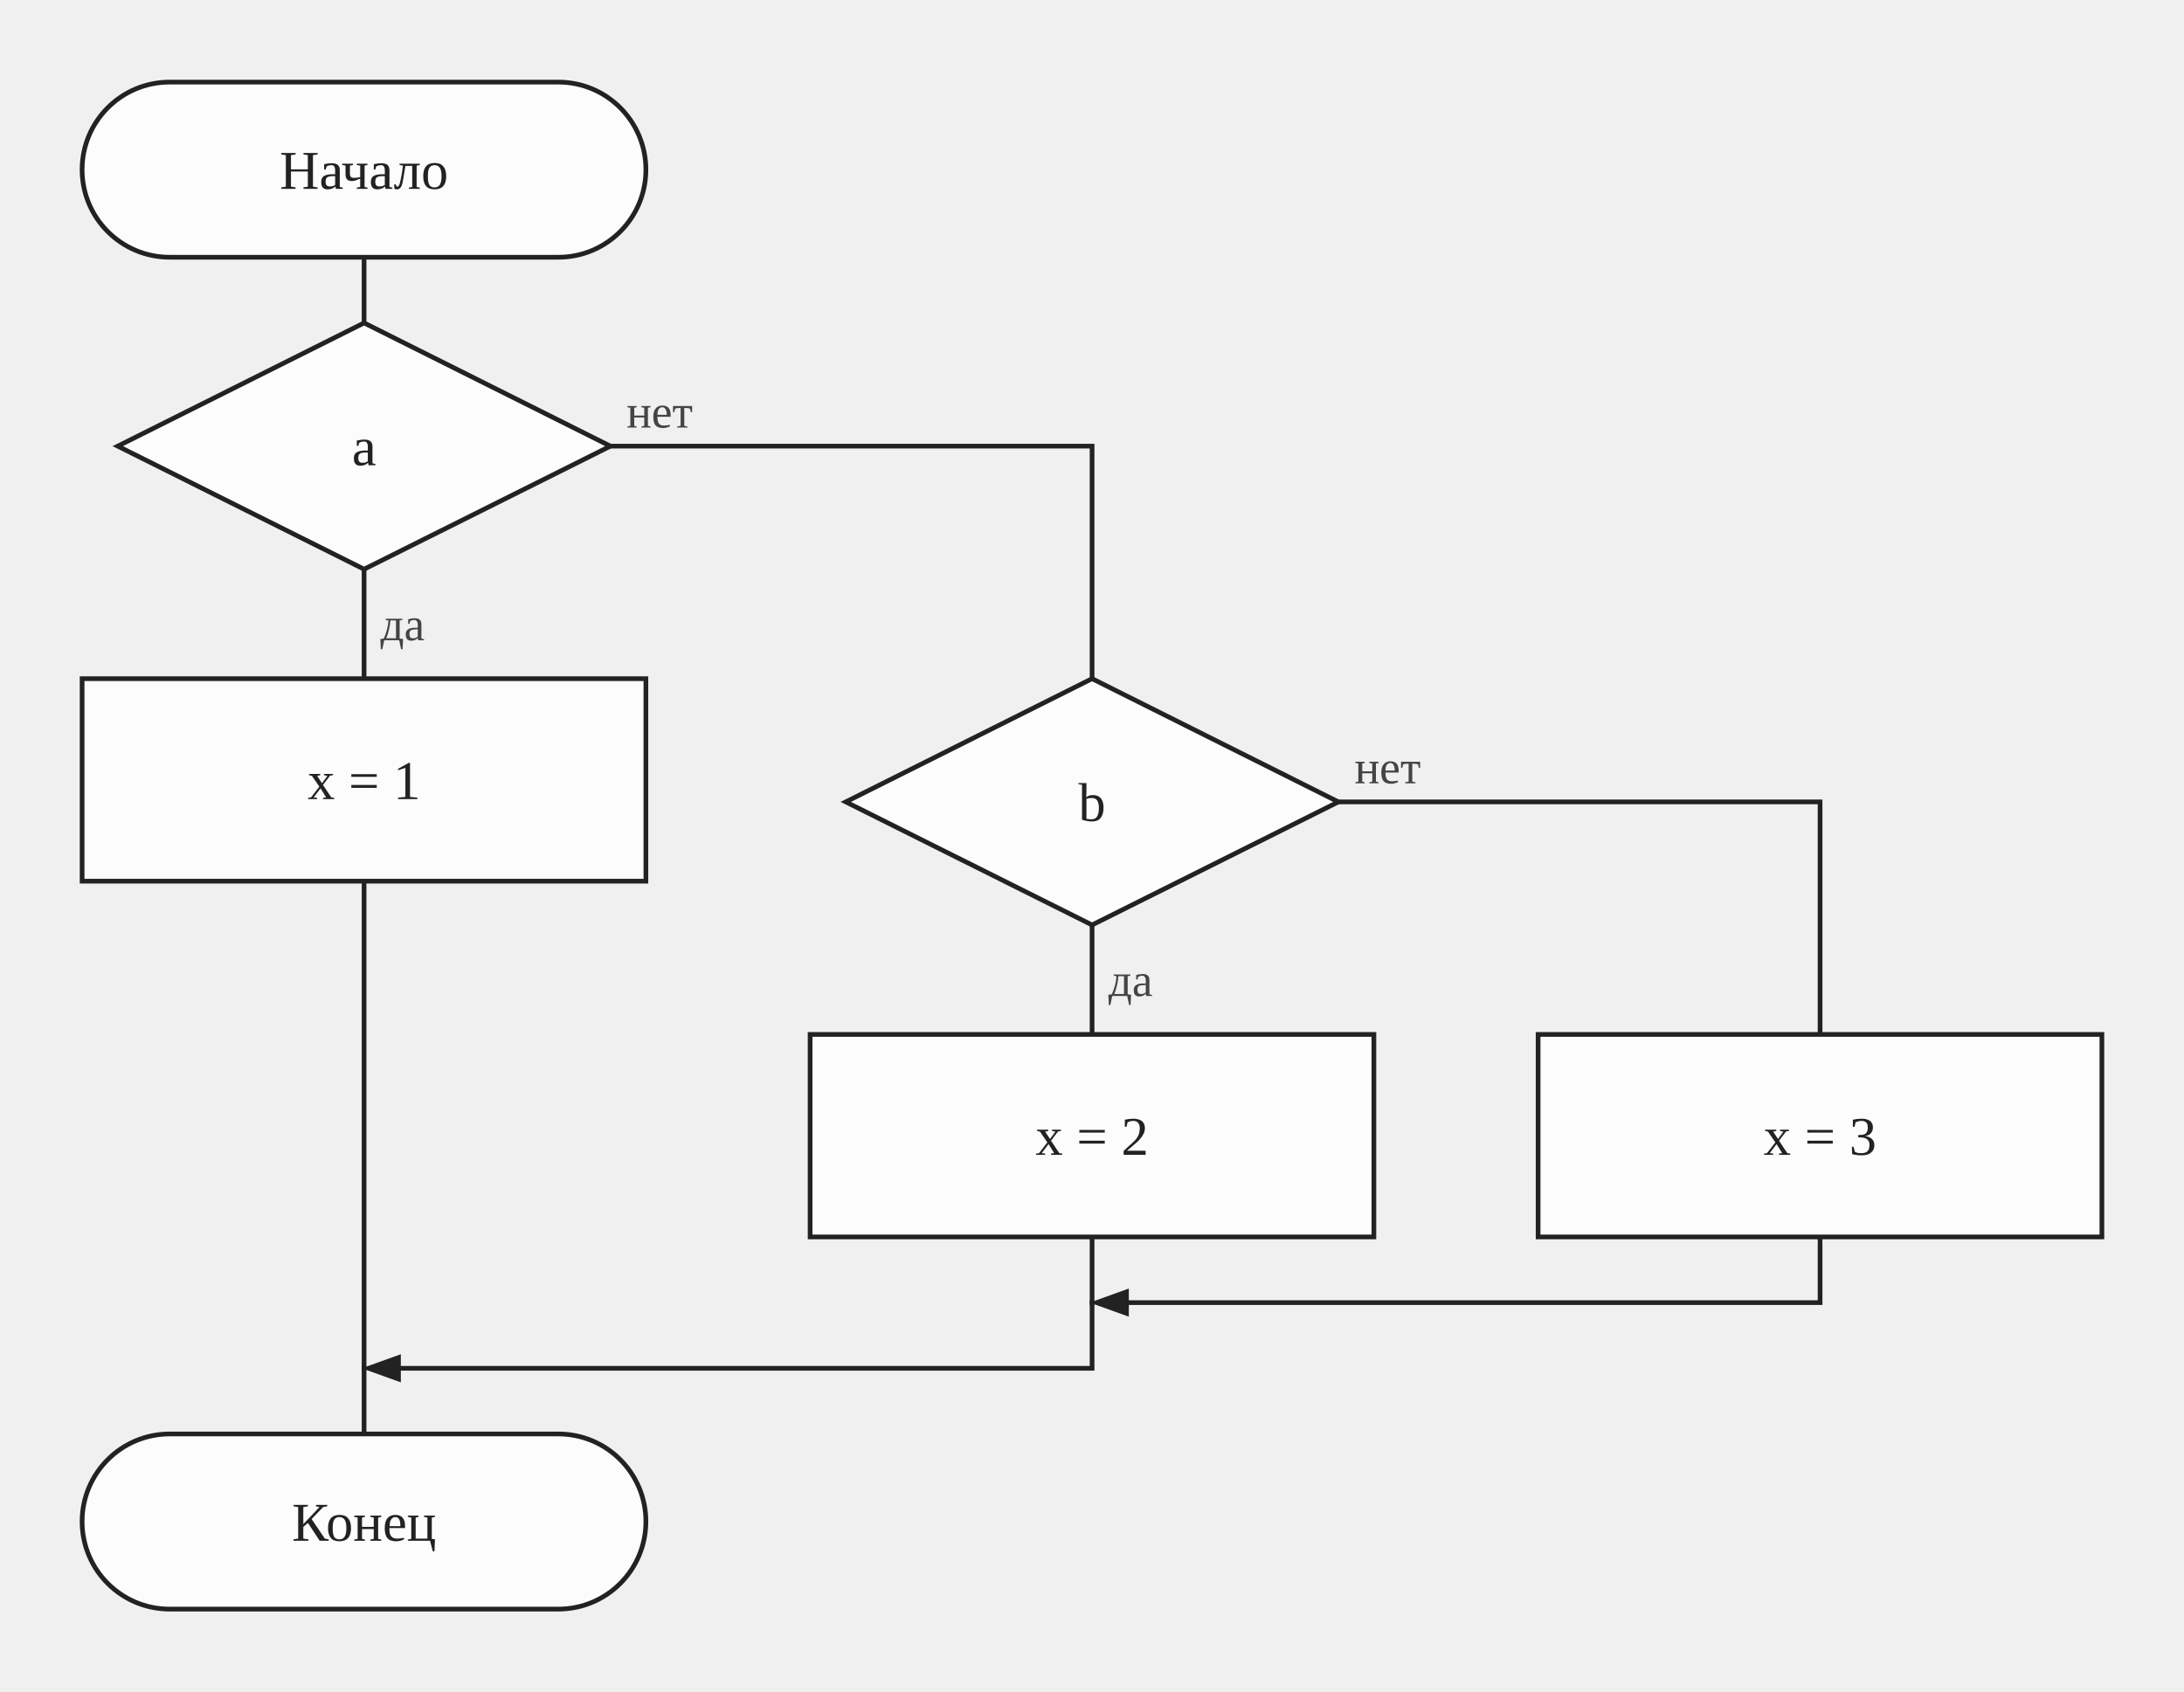
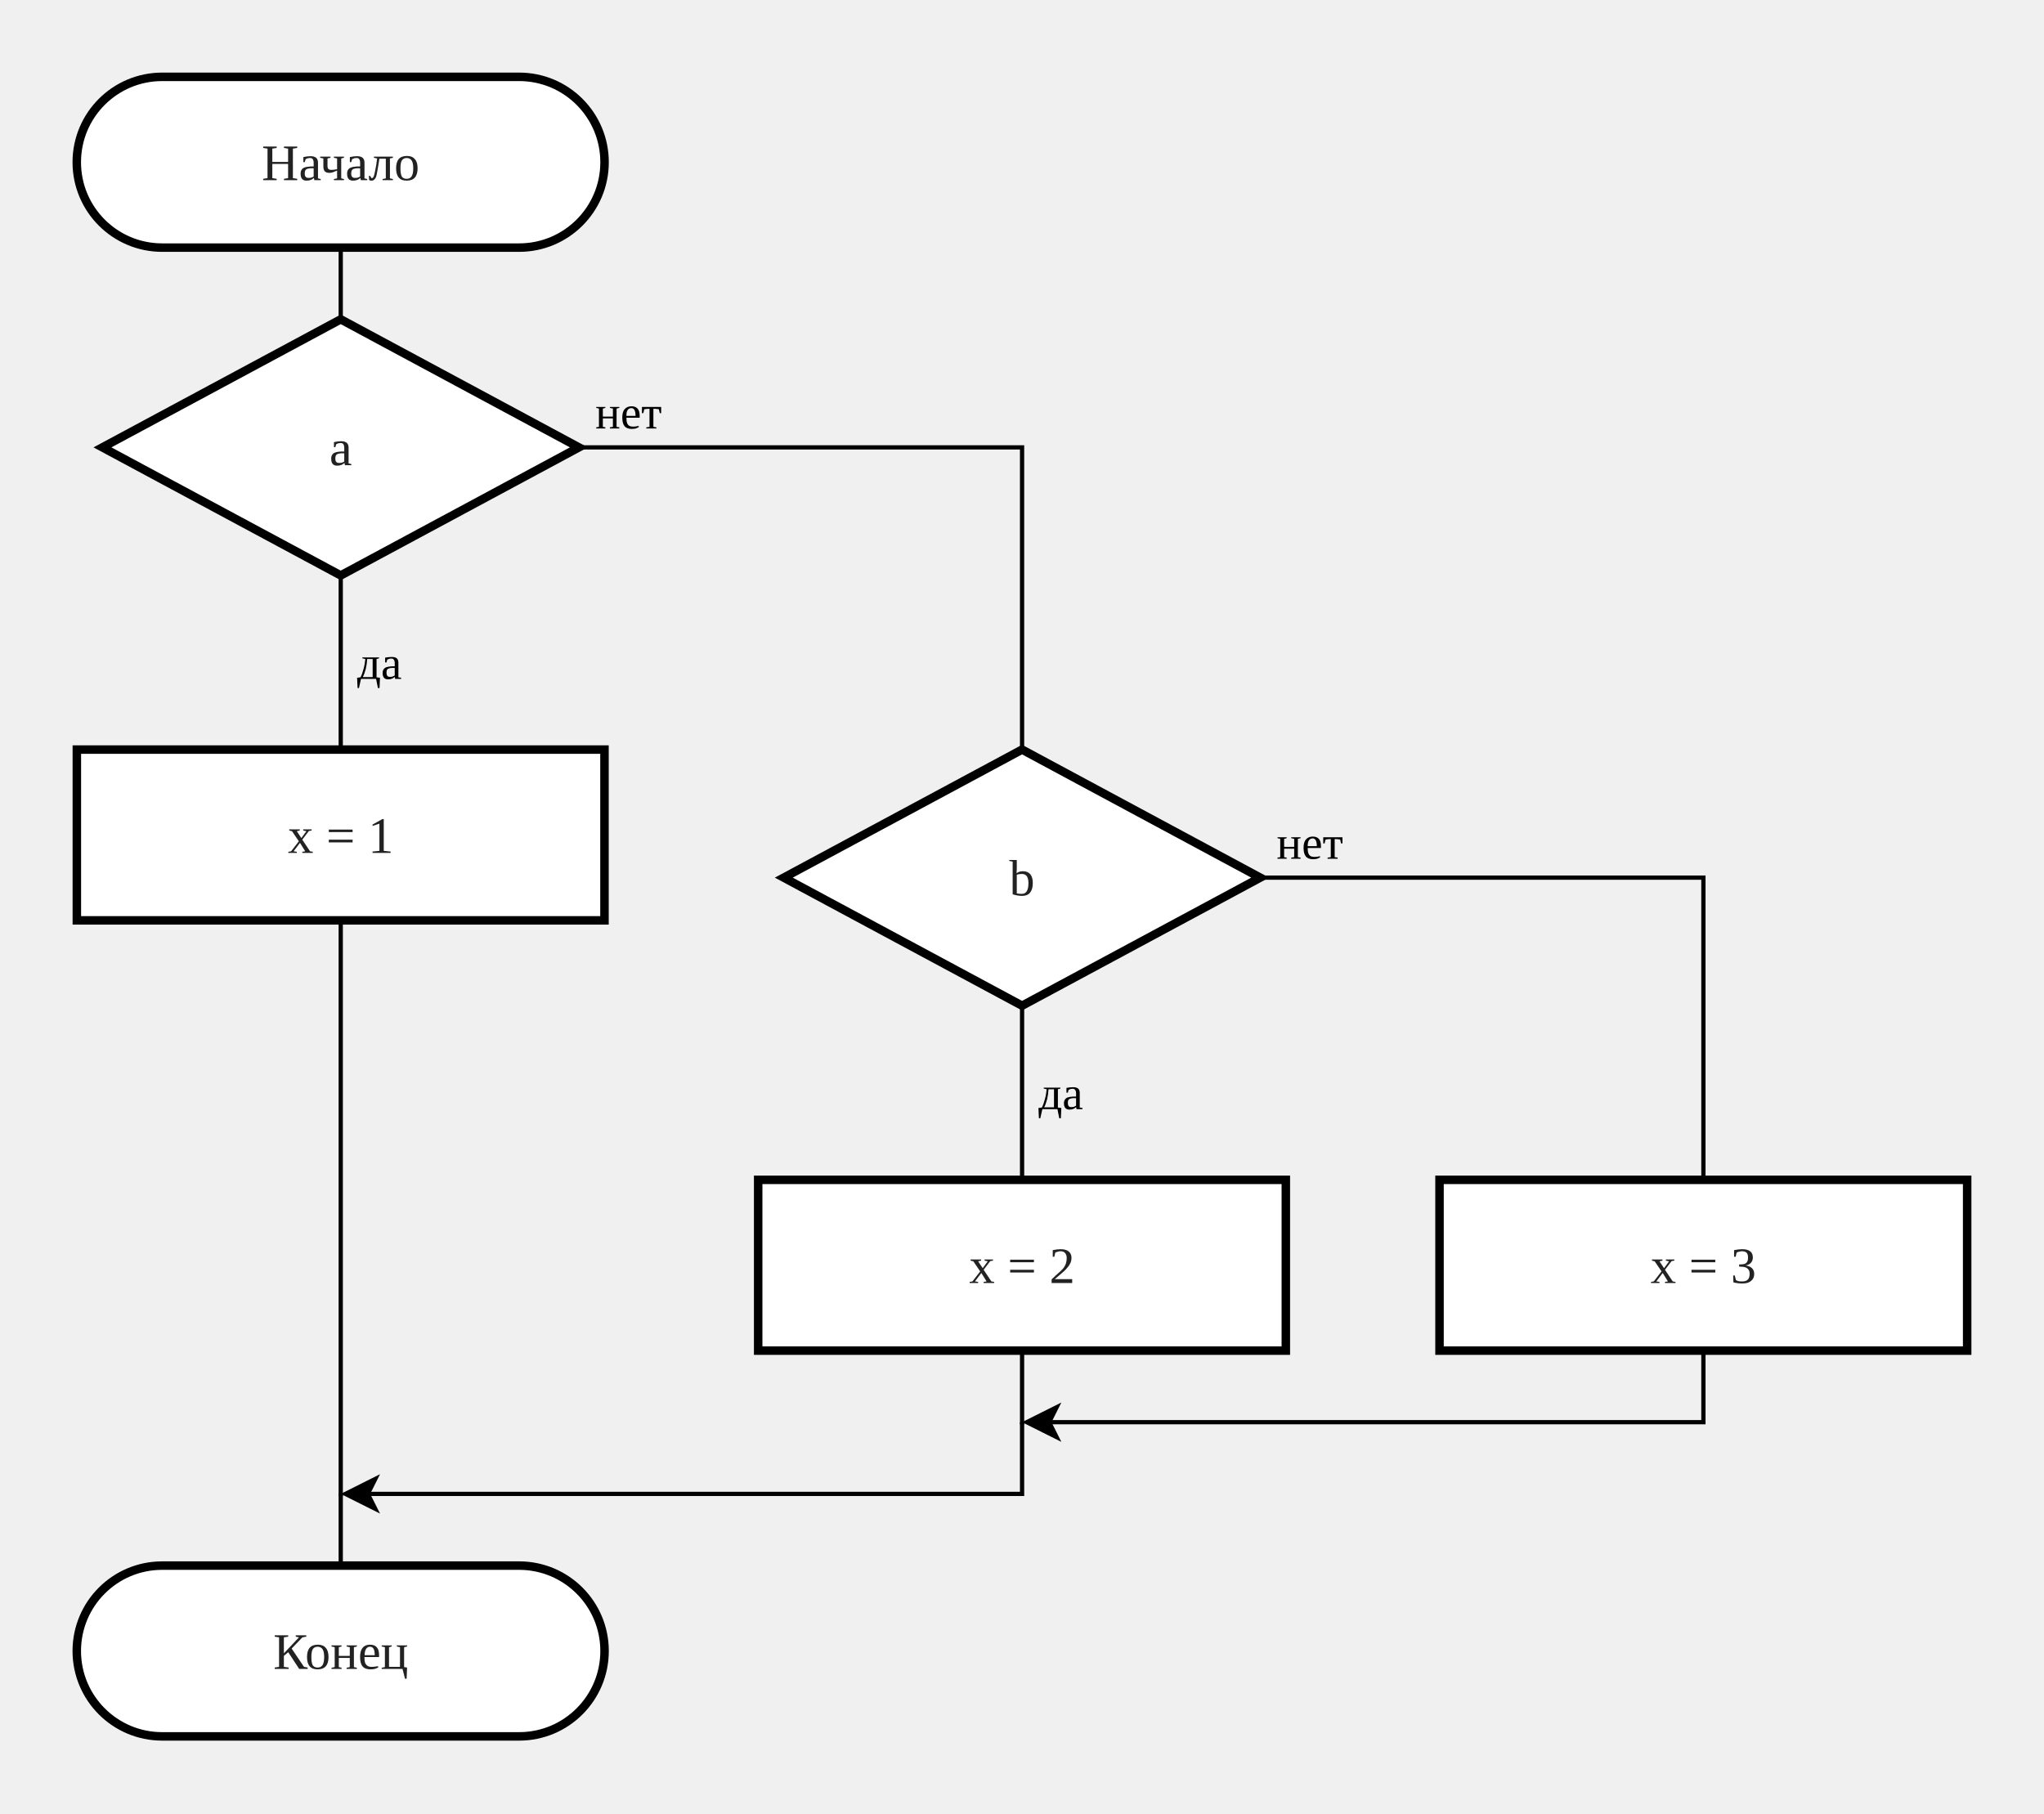
- <svg xmlns="http://www.w3.org/2000/svg" width="139.65mm" height="108.15mm" viewBox="0 0 139.65 108.15">
-   <g fill="none" stroke="#222" stroke-width="0.3" stroke-linecap="square">
-     <path d="M 23.28 16.45 L 23.28 20.65" />
-     <path d="M 23.28 36.4 L 23.28 43.4" />
-     <path d="M 39.03 28.53 L 69.83 28.53 L 69.83 43.4" />
-     <path d="M 69.83 59.15 L 69.83 66.15" />
-     <path d="M 85.58 51.28 L 116.38 51.28 L 116.38 66.15" />
-     <path d="M 69.83 79.1 L 69.83 83.3" />
-     <path d="M 116.38 79.1 L 116.38 83.3 L 72.18 83.3" />
-     <polygon points="69.68,83.3 72.18,82.4 72.18,84.2" fill="#222" stroke="none" />
-     <path d="M 23.28 56.35 L 23.28 87.5" />
-     <path d="M 69.83 83.3 L 69.83 87.5 L 25.63 87.5" />
-     <polygon points="23.13,87.5 25.63,86.6 25.63,88.4" fill="#222" stroke="none" />
-     <path d="M 23.28 87.5 L 23.28 91.7" />
+ <svg xmlns="http://www.w3.org/2000/svg" width="139.65mm" height="123.9mm" viewBox="0 0 139.65 123.9">
+   <g fill="none" stroke="#000" stroke-width="0.29">
+     <path d="M 23.28 16.92 L 23.28 21.82" stroke-linecap="square" />
+     <path d="M 23.28 39.32 L 23.28 51.22" stroke-linecap="square" />
+     <path d="M 39.55 30.57 L 69.83 30.57 L 69.83 51.22" stroke-linecap="square" />
+     <path d="M 69.83 68.72 L 69.83 80.62" stroke-linecap="square" />
+     <path d="M 86.1 59.97 L 116.38 59.97 L 116.38 80.62" stroke-linecap="square" />
+     <path d="M 69.83 92.28 L 69.83 97.18" stroke-linecap="square" />
+     <path d="M 116.38 92.28 L 116.38 97.18 L 71.68 97.18" stroke-linecap="butt" />
+     <polygon points="70.15,97.18 72.19,96.16 71.68,97.18 72.19,98.2" fill="#000" stroke-miterlimit="10" />
+     <path d="M 23.28 62.88 L 23.28 102.08" stroke-linecap="square" />
+     <path d="M 69.83 97.18 L 69.83 102.08 L 25.13 102.08" stroke-linecap="butt" />
+     <polygon points="23.6,102.08 25.64,101.06 25.13,102.08 25.64,103.1" fill="#000" stroke-miterlimit="10" />
+     <path d="M 23.28 102.08 L 23.28 106.98" stroke-linecap="butt" />
  </g>
  <g data-block-id="b1">
-     <g fill="#fcfcfc" stroke="#222" stroke-width="0.3">
-       <path d="M 10.85 5.25 H 35.7 A 5.6 5.6 0 0 1 35.7 16.45 H 10.85 A 5.6 5.6 0 0 1 10.85 5.25 Z" />
+     <g fill="#fff" stroke="#000" stroke-width="0.58">
+       <path d="M 11.08 5.25 H 35.47 A 5.83 5.83 0 0 1 35.47 16.92 H 11.08 A 5.83 5.83 0 0 1 11.08 5.25 Z" />
    </g>
    <g fill="#222" stroke="none" font-family="Tinos, Times New Roman, serif" font-size="3.5">
-       <text x="23.28" y="12.08" text-anchor="middle">Начало</text>
+       <text x="23.28" y="12.31" text-anchor="middle">Начало</text>
    </g>
  </g>
  <g data-block-id="b6">
-     <g fill="#fcfcfc" stroke="#222" stroke-width="0.3">
-       <polygon points="23.28,20.65 39.03,28.53 23.28,36.4 7.53,28.53" />
+     <g fill="#fff" stroke="#000" stroke-width="0.58">
+       <polygon points="23.28,21.82 39.55,30.57 23.28,39.32 7,30.57" />
    </g>
    <g fill="#222" stroke="none" font-family="Tinos, Times New Roman, serif" font-size="3.5">
-       <text x="23.28" y="29.75" text-anchor="middle">a</text>
+       <text x="23.28" y="31.79" text-anchor="middle">a</text>
    </g>
  </g>
  <g data-block-id="b2">
-     <g fill="#fcfcfc" stroke="#222" stroke-width="0.3">
-       <rect x="5.25" y="43.4" width="36.05" height="12.95" />
+     <g fill="#fff" stroke="#000" stroke-width="0.58">
+       <rect x="5.25" y="51.22" width="36.05" height="11.67" />
    </g>
    <g fill="#222" stroke="none" font-family="Tinos, Times New Roman, serif" font-size="3.5">
-       <text x="23.28" y="51.1" text-anchor="middle">x = 1</text>
+       <text x="23.28" y="58.28" text-anchor="middle">x = 1</text>
    </g>
  </g>
  <g data-block-id="b5">
-     <g fill="#fcfcfc" stroke="#222" stroke-width="0.3">
-       <polygon points="69.83,43.4 85.58,51.28 69.83,59.15 54.08,51.28" />
+     <g fill="#fff" stroke="#000" stroke-width="0.58">
+       <polygon points="69.83,51.22 86.1,59.97 69.83,68.72 53.55,59.97" />
    </g>
    <g fill="#222" stroke="none" font-family="Tinos, Times New Roman, serif" font-size="3.5">
-       <text x="69.83" y="52.5" text-anchor="middle">b</text>
+       <text x="69.83" y="61.19" text-anchor="middle">b</text>
    </g>
  </g>
  <g data-block-id="b3">
-     <g fill="#fcfcfc" stroke="#222" stroke-width="0.3">
-       <rect x="51.8" y="66.15" width="36.05" height="12.95" />
+     <g fill="#fff" stroke="#000" stroke-width="0.58">
+       <rect x="51.8" y="80.62" width="36.05" height="11.67" />
    </g>
    <g fill="#222" stroke="none" font-family="Tinos, Times New Roman, serif" font-size="3.5">
-       <text x="69.83" y="73.85" text-anchor="middle">x = 2</text>
+       <text x="69.83" y="87.67" text-anchor="middle">x = 2</text>
    </g>
  </g>
  <g data-block-id="b4">
-     <g fill="#fcfcfc" stroke="#222" stroke-width="0.3">
-       <rect x="98.35" y="66.15" width="36.05" height="12.95" />
+     <g fill="#fff" stroke="#000" stroke-width="0.58">
+       <rect x="98.35" y="80.62" width="36.05" height="11.67" />
    </g>
    <g fill="#222" stroke="none" font-family="Tinos, Times New Roman, serif" font-size="3.5">
-       <text x="116.38" y="73.85" text-anchor="middle">x = 3</text>
+       <text x="116.38" y="87.67" text-anchor="middle">x = 3</text>
    </g>
  </g>
  <g data-block-id="b7">
-     <g fill="#fcfcfc" stroke="#222" stroke-width="0.3">
-       <path d="M 10.85 91.7 H 35.7 A 5.6 5.6 0 0 1 35.7 102.9 H 10.85 A 5.6 5.6 0 0 1 10.85 91.7 Z" />
+     <g fill="#fff" stroke="#000" stroke-width="0.58">
+       <path d="M 11.08 106.98 H 35.47 A 5.83 5.83 0 0 1 35.47 118.65 H 11.08 A 5.83 5.83 0 0 1 11.08 106.98 Z" />
    </g>
    <g fill="#222" stroke="none" font-family="Tinos, Times New Roman, serif" font-size="3.5">
-       <text x="23.28" y="98.53" text-anchor="middle">Конец</text>
+       <text x="23.28" y="114.04" text-anchor="middle">Конец</text>
    </g>
  </g>
-   <g fill="#444" stroke="none" font-family="Tinos, Times New Roman, serif" font-size="2.98">
-     <text x="70.87" y="63.69">да</text>
-     <text x="86.62" y="50.09">нет</text>
-     <text x="24.32" y="40.94">да</text>
-     <text x="40.07" y="27.34">нет</text>
+   <g fill="#000" stroke="none" font-family="Tinos, Times New Roman, serif" font-size="3.21">
+     <text x="70.95" y="75.79">да</text>
+     <text x="87.22" y="58.68">нет</text>
+     <text x="24.4" y="46.39">да</text>
+     <text x="40.67" y="29.28">нет</text>
  </g>
</svg>
